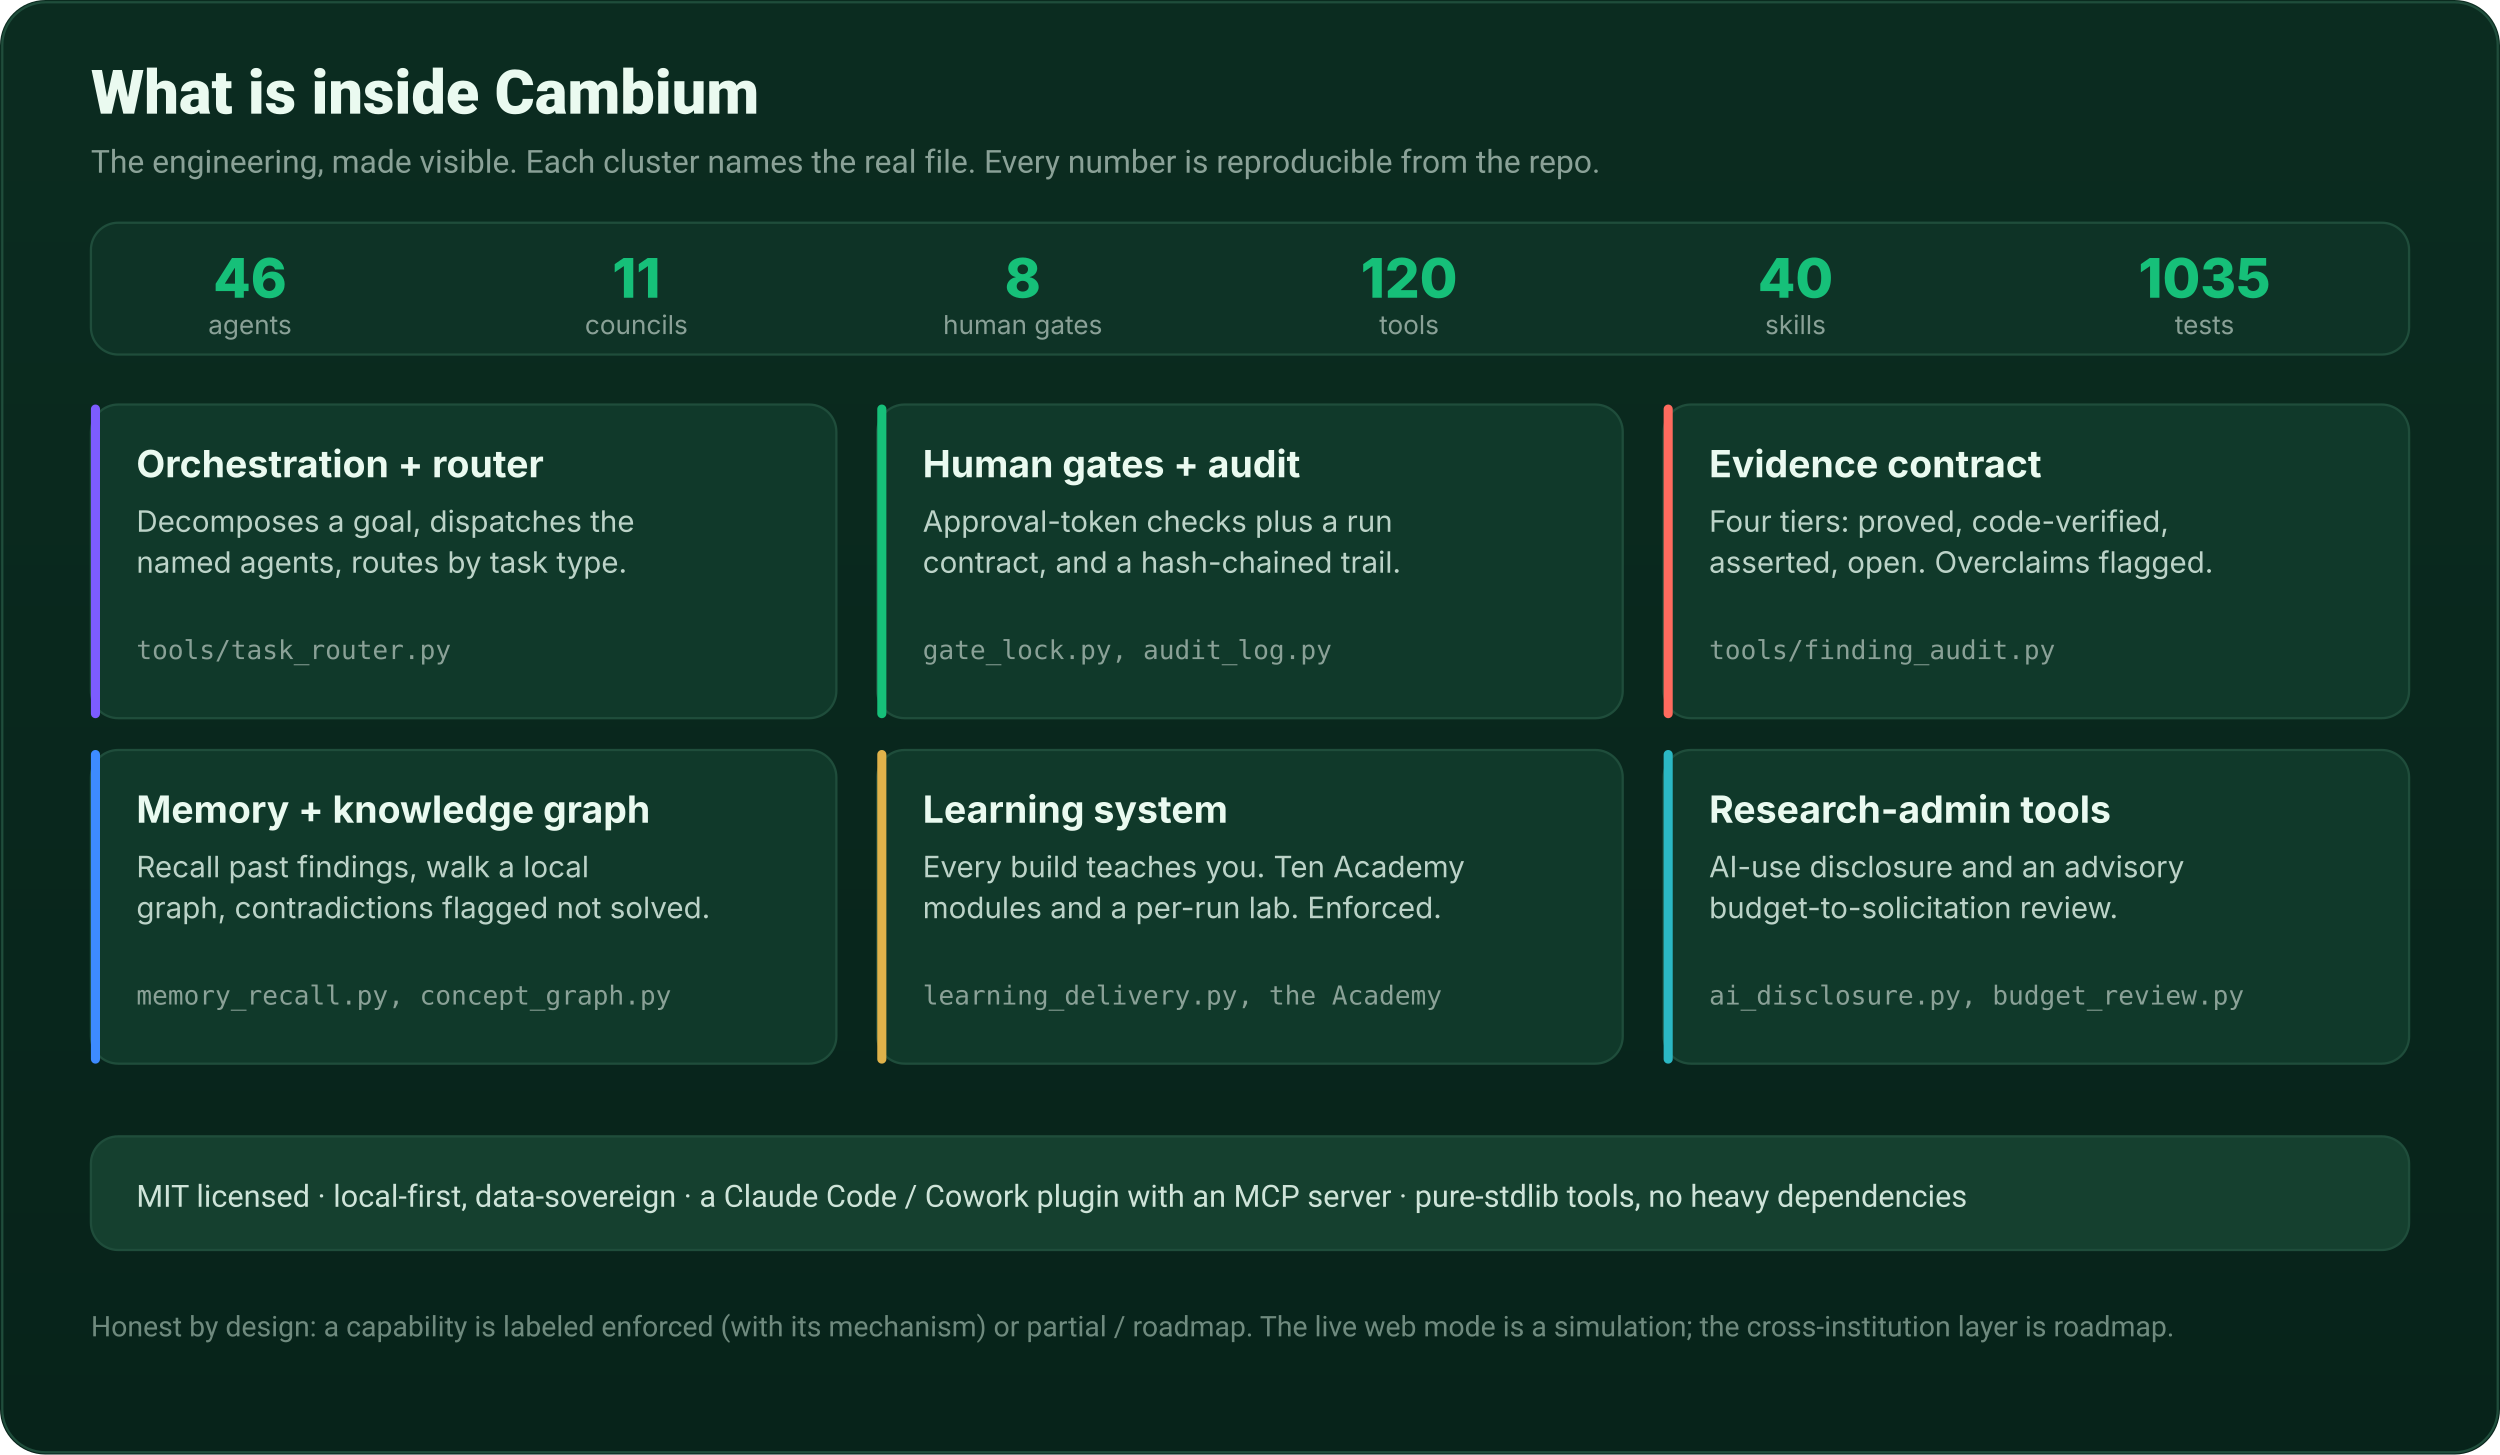
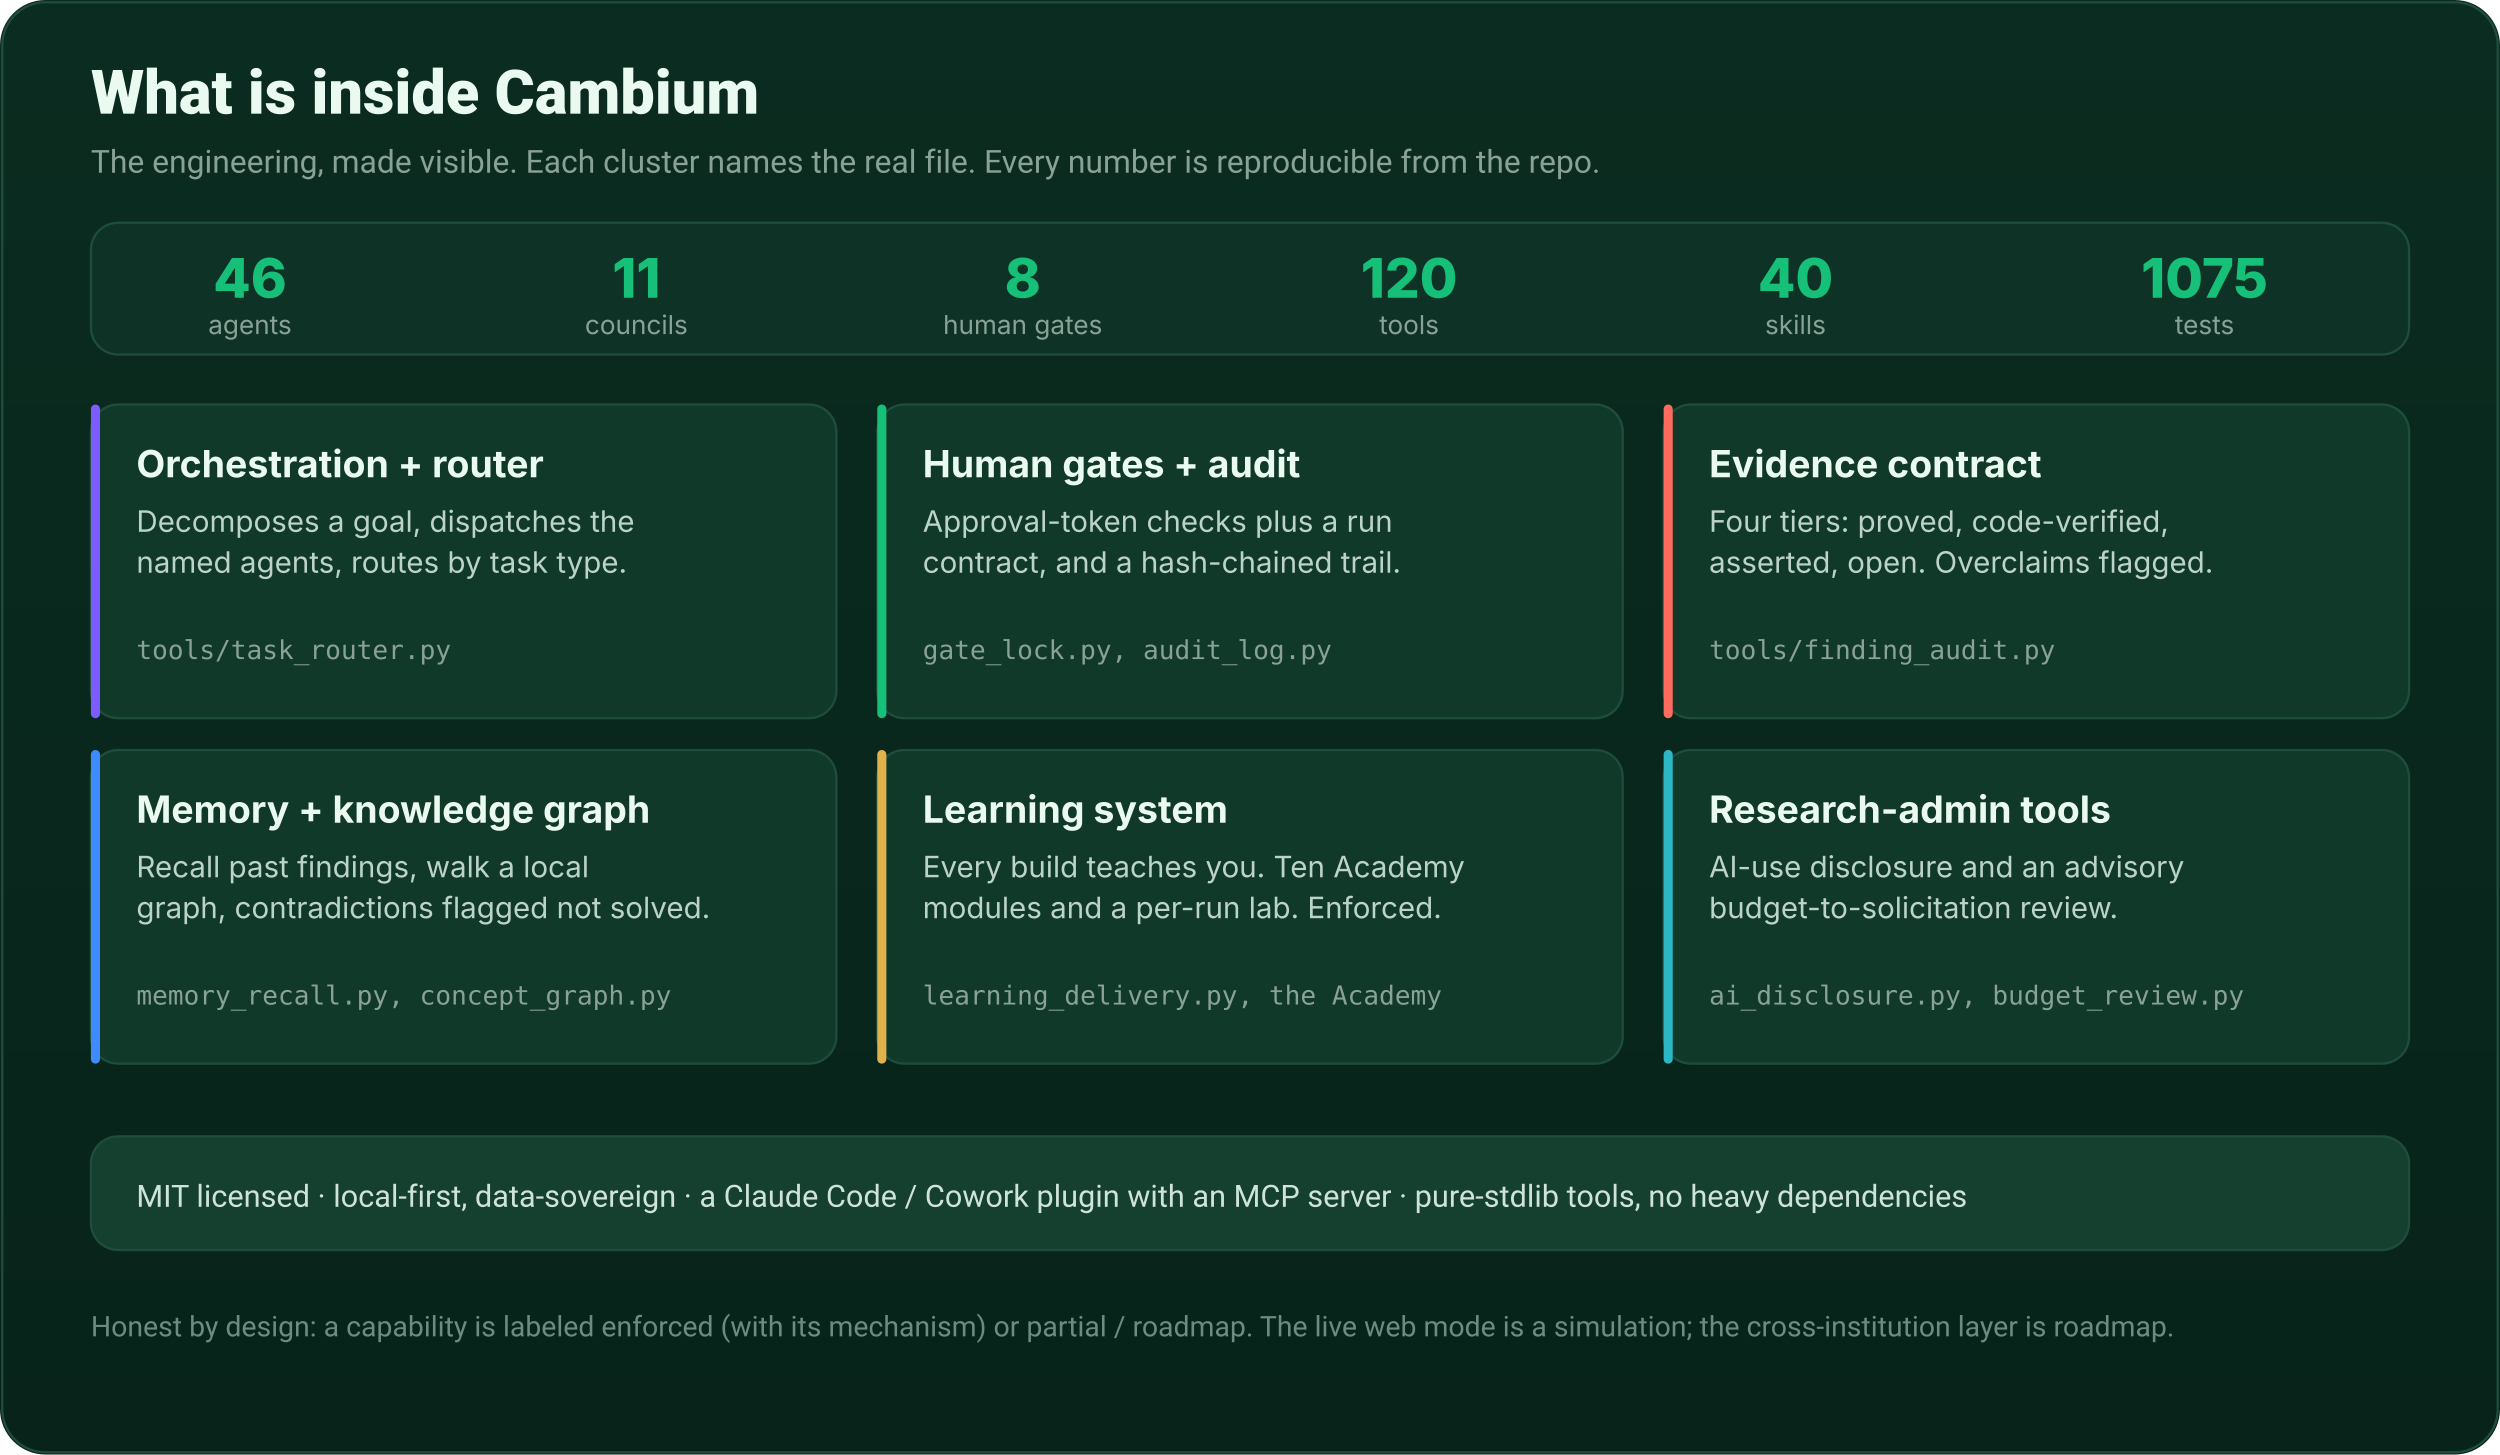
- <svg xmlns="http://www.w3.org/2000/svg" viewBox="0 0 1100 640" font-family="-apple-system,BlinkMacSystemFont,'Segoe UI',Roboto,Helvetica,Arial,sans-serif" role="img" aria-label="What is inside Cambium: capacity band (46 agents, 11 councils, 8 gates, 120 tools, 40 skills, 1035 tests) and six engineering clusters: orchestration and router, human gates and audit, the evidence contract, memory and knowledge graph, the learning system, and research-administration tools, each naming its real file.">
+ <svg xmlns="http://www.w3.org/2000/svg" viewBox="0 0 1100 640" font-family="-apple-system,BlinkMacSystemFont,'Segoe UI',Roboto,Helvetica,Arial,sans-serif" role="img" aria-label="What is inside Cambium: capacity band (46 agents, 11 councils, 8 gates, 120 tools, 40 skills, 1075 tests) and six engineering clusters: orchestration and router, human gates and audit, the evidence contract, memory and knowledge graph, the learning system, and research-administration tools, each naming its real file.">
  <defs>
    <linearGradient id="cbg" x1="0" y1="0" x2="0" y2="1">
      <stop offset="0%" stop-color="#0b2c20" />
      <stop offset="100%" stop-color="#07231a" />
    </linearGradient>
  </defs>
  <rect width="1100" height="640" rx="20" fill="url(#cbg)" />
  <rect x="1" y="1" width="1098" height="638" rx="19" fill="none" stroke="#1F4D3B" />
  <text x="40" y="50" font-size="27" font-weight="800" fill="#eafaf0">What is inside Cambium</text>
  <text x="40" y="76" font-size="14" fill="#8AA197">The engineering, made visible. Each cluster names the real file. Every number is reproducible from the repo.</text>
  <g transform="translate(40,98)">
    <rect width="1020" height="58" rx="12" fill="#0E3326" stroke="#1F4D3B" />
    <g font-family="-apple-system,Segoe UI,sans-serif">
      <text x="70" y="33" text-anchor="middle" font-size="24" font-weight="800" fill="#16C079">46</text>
      <text x="70" y="49" text-anchor="middle" font-size="11.5" fill="#8AA197">agents</text>
      <text x="240" y="33" text-anchor="middle" font-size="24" font-weight="800" fill="#16C079">11</text>
      <text x="240" y="49" text-anchor="middle" font-size="11.5" fill="#8AA197">councils</text>
      <text x="410" y="33" text-anchor="middle" font-size="24" font-weight="800" fill="#16C079">8</text>
      <text x="410" y="49" text-anchor="middle" font-size="11.5" fill="#8AA197">human gates</text>
      <text x="580" y="33" text-anchor="middle" font-size="24" font-weight="800" fill="#16C079">120</text>
      <text x="580" y="49" text-anchor="middle" font-size="11.5" fill="#8AA197">tools</text>
      <text x="750" y="33" text-anchor="middle" font-size="24" font-weight="800" fill="#16C079">40</text>
      <text x="750" y="49" text-anchor="middle" font-size="11.5" fill="#8AA197">skills</text>
-       <text x="930" y="33" text-anchor="middle" font-size="24" font-weight="800" fill="#16C079">1035</text>
+       <text x="930" y="33" text-anchor="middle" font-size="24" font-weight="800" fill="#16C079">1075</text>
      <text x="930" y="49" text-anchor="middle" font-size="11.5" fill="#8AA197">tests</text>
    </g>
  </g>
  <g font-family="-apple-system,Segoe UI,sans-serif">
    <g transform="translate(40,178)">
      <rect width="328" height="138" rx="12" fill="#10392a" stroke="#1F4D3B" stroke-left="3" />
      <rect width="4" height="138" rx="2" fill="#7C5CFF" />
      <text x="20" y="32" font-size="16.5" font-weight="700" fill="#eafaf0">Orchestration + router</text>
      <text x="20" y="56" font-size="13" fill="#bcd3c8">Decomposes a goal, dispatches the</text>
      <text x="20" y="74" font-size="13" fill="#bcd3c8">named agents, routes by task type.</text>
      <text x="20" y="112" font-size="11.5" font-family="ui-monospace,monospace" fill="#8AA197">tools/task_router.py</text>
    </g>
    <g transform="translate(386,178)">
      <rect width="328" height="138" rx="12" fill="#10392a" stroke="#1F4D3B" />
      <rect width="4" height="138" rx="2" fill="#16C079" />
      <text x="20" y="32" font-size="16.5" font-weight="700" fill="#eafaf0">Human gates + audit</text>
      <text x="20" y="56" font-size="13" fill="#bcd3c8">Approval-token checks plus a run</text>
      <text x="20" y="74" font-size="13" fill="#bcd3c8">contract, and a hash-chained trail.</text>
      <text x="20" y="112" font-size="11.5" font-family="ui-monospace,monospace" fill="#8AA197">gate_lock.py, audit_log.py</text>
    </g>
    <g transform="translate(732,178)">
      <rect width="328" height="138" rx="12" fill="#10392a" stroke="#1F4D3B" />
      <rect width="4" height="138" rx="2" fill="#FF6B5E" />
      <text x="20" y="32" font-size="16.5" font-weight="700" fill="#eafaf0">Evidence contract</text>
      <text x="20" y="56" font-size="13" fill="#bcd3c8">Four tiers: proved, code-verified,</text>
      <text x="20" y="74" font-size="13" fill="#bcd3c8">asserted, open. Overclaims flagged.</text>
      <text x="20" y="112" font-size="11.5" font-family="ui-monospace,monospace" fill="#8AA197">tools/finding_audit.py</text>
    </g>
    <g transform="translate(40,330)">
      <rect width="328" height="138" rx="12" fill="#10392a" stroke="#1F4D3B" />
      <rect width="4" height="138" rx="2" fill="#3D8BFF" />
      <text x="20" y="32" font-size="16.5" font-weight="700" fill="#eafaf0">Memory + knowledge graph</text>
      <text x="20" y="56" font-size="13" fill="#bcd3c8">Recall past findings, walk a local</text>
      <text x="20" y="74" font-size="13" fill="#bcd3c8">graph, contradictions flagged not solved.</text>
      <text x="20" y="112" font-size="11.5" font-family="ui-monospace,monospace" fill="#8AA197">memory_recall.py, concept_graph.py</text>
    </g>
    <g transform="translate(386,330)">
      <rect width="328" height="138" rx="12" fill="#10392a" stroke="#1F4D3B" />
      <rect width="4" height="138" rx="2" fill="#E0B24A" />
      <text x="20" y="32" font-size="16.5" font-weight="700" fill="#eafaf0">Learning system</text>
      <text x="20" y="56" font-size="13" fill="#bcd3c8">Every build teaches you. Ten Academy</text>
      <text x="20" y="74" font-size="13" fill="#bcd3c8">modules and a per-run lab. Enforced.</text>
      <text x="20" y="112" font-size="11.5" font-family="ui-monospace,monospace" fill="#8AA197">learning_delivery.py, the Academy</text>
    </g>
    <g transform="translate(732,330)">
      <rect width="328" height="138" rx="12" fill="#10392a" stroke="#1F4D3B" />
      <rect width="4" height="138" rx="2" fill="#2BB8C4" />
      <text x="20" y="32" font-size="16.5" font-weight="700" fill="#eafaf0">Research-admin tools</text>
      <text x="20" y="56" font-size="13" fill="#bcd3c8">AI-use disclosure and an advisory</text>
      <text x="20" y="74" font-size="13" fill="#bcd3c8">budget-to-solicitation review.</text>
      <text x="20" y="112" font-size="11.5" font-family="ui-monospace,monospace" fill="#8AA197">ai_disclosure.py, budget_review.py</text>
    </g>
  </g>
  <rect x="40" y="500" width="1020" height="50" rx="12" fill="#15402F" stroke="#1F4D3B" />
  <text x="60" y="531" font-size="13.5" fill="#cfe4d9">MIT licensed  ·  local-first, data-sovereign  ·  a Claude Code / Cowork plugin with an MCP server  ·  pure-stdlib tools, no heavy dependencies</text>
  <text x="40" y="588" font-size="12.5" fill="#6f8a7e">Honest by design: a capability is labeled enforced (with its mechanism) or partial / roadmap. The live web mode is a simulation; the cross-institution layer is roadmap.</text>
</svg>
